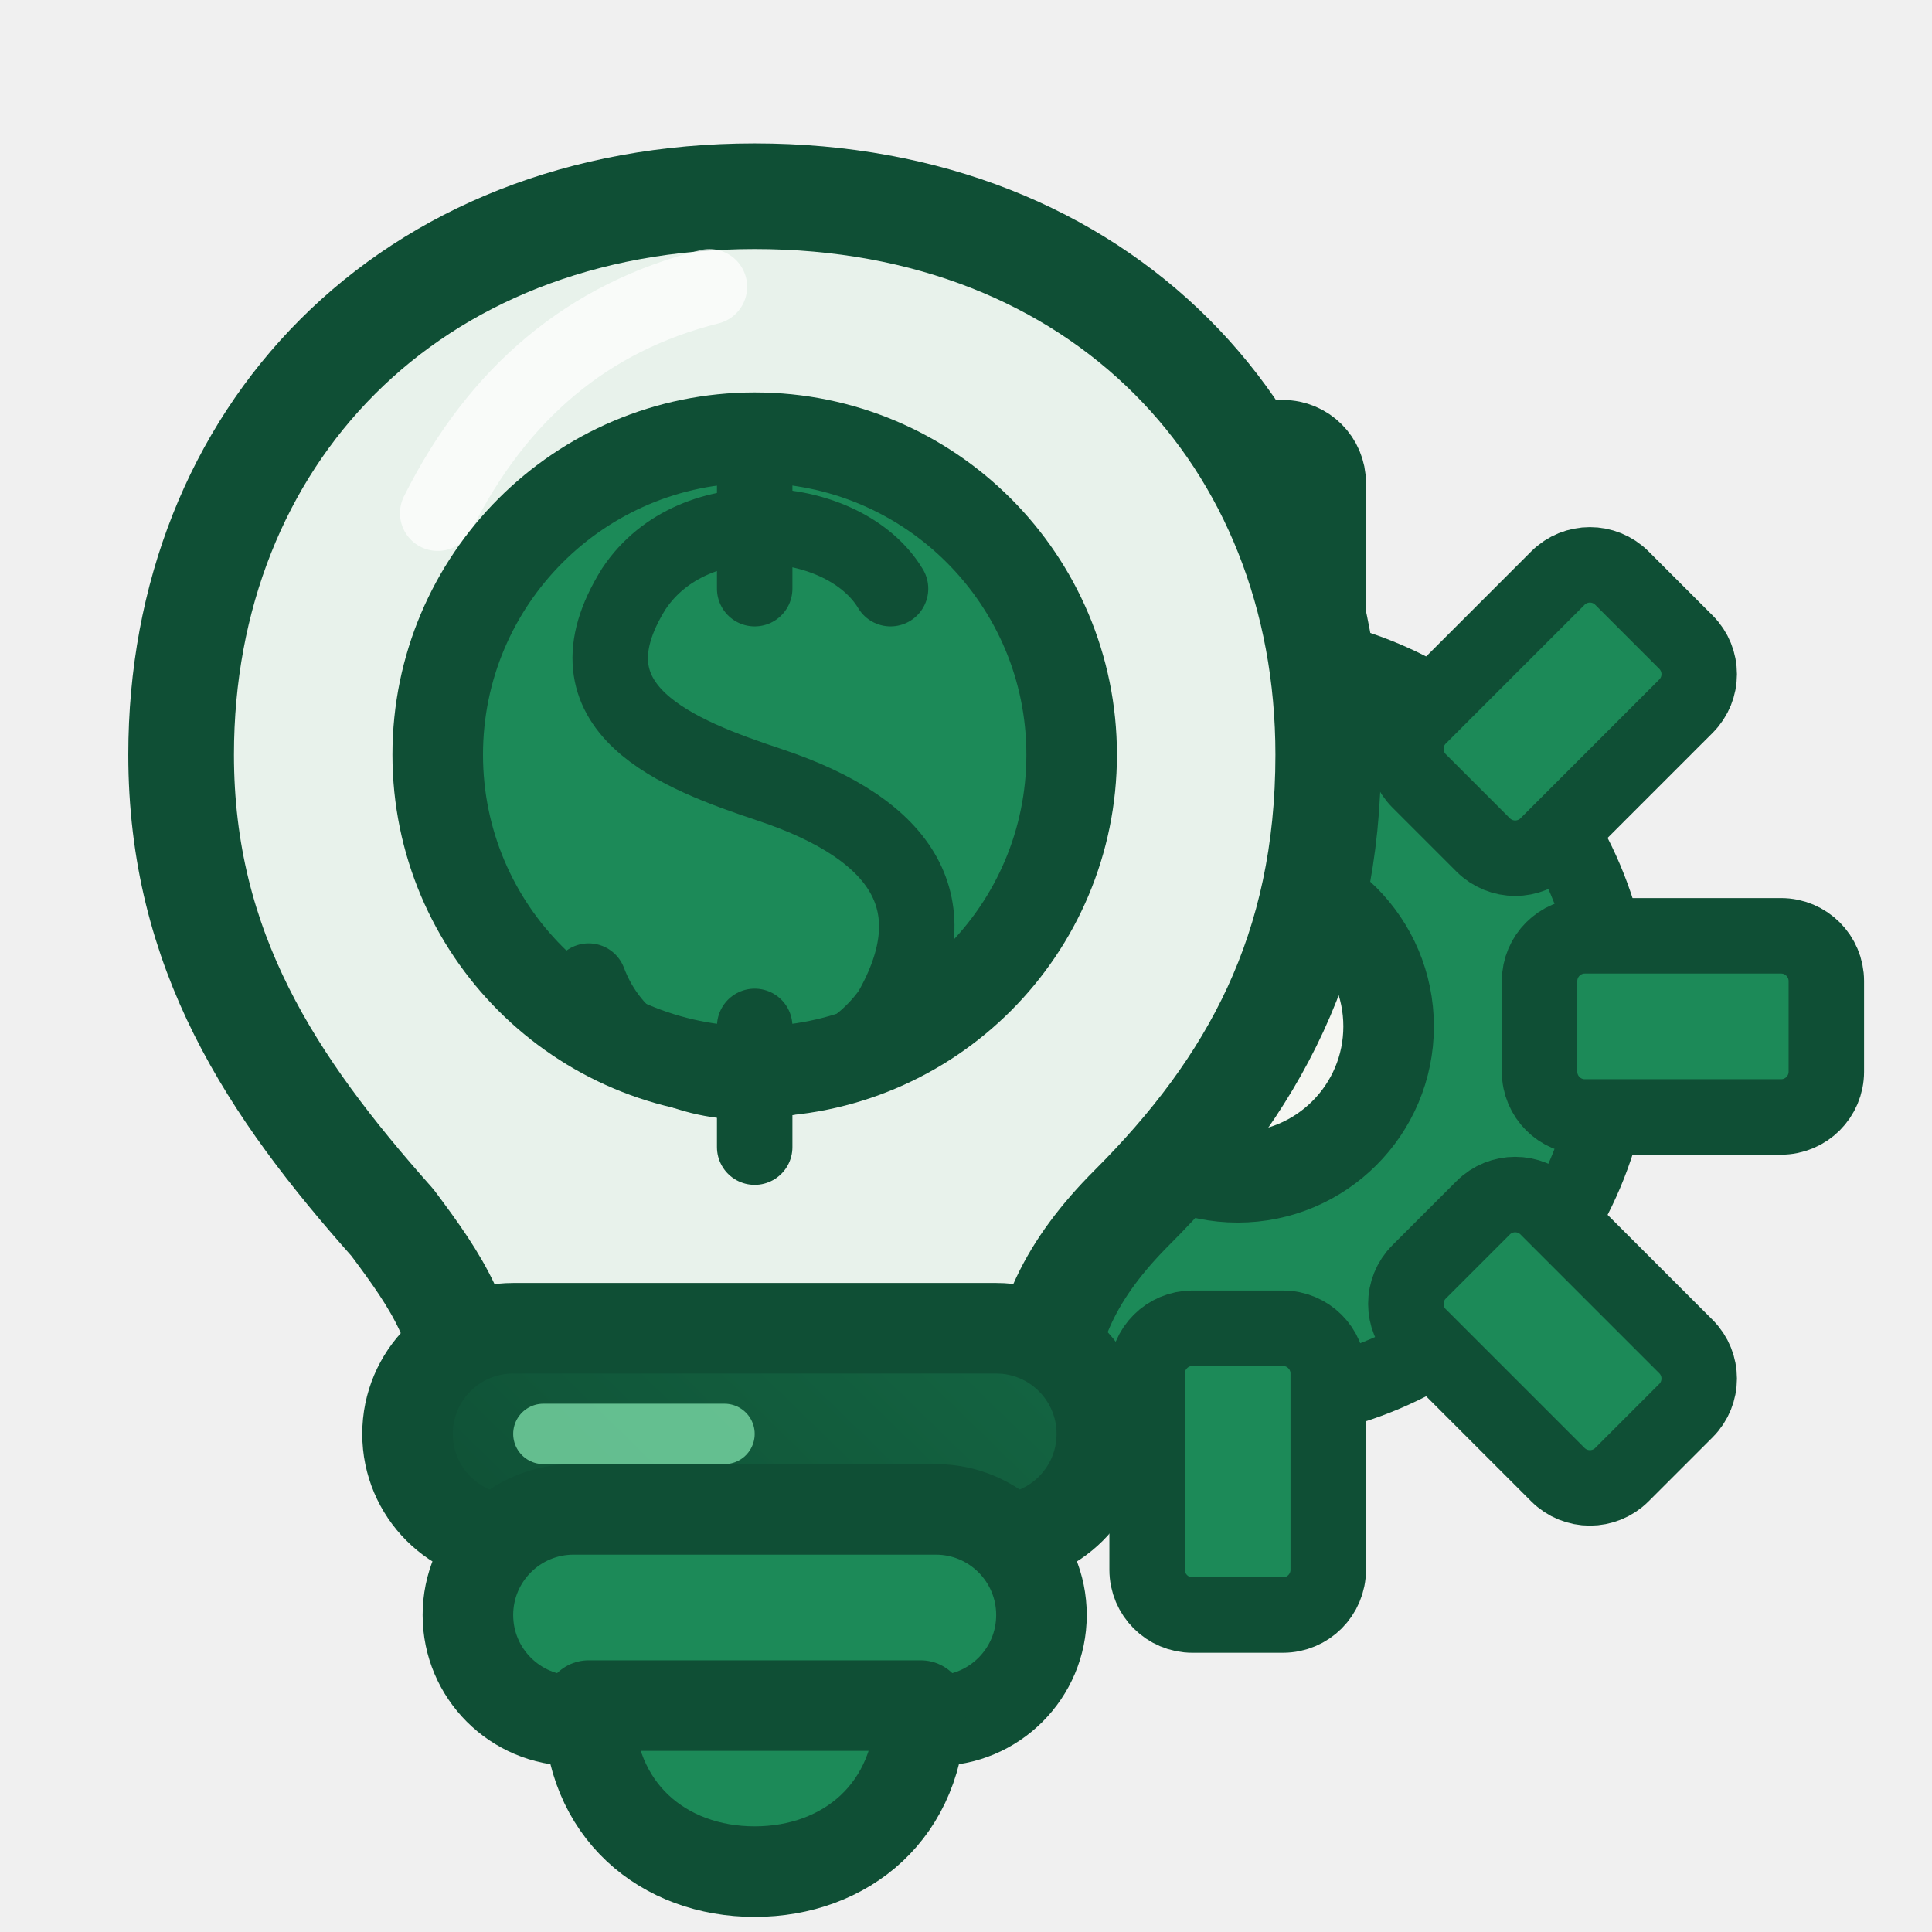
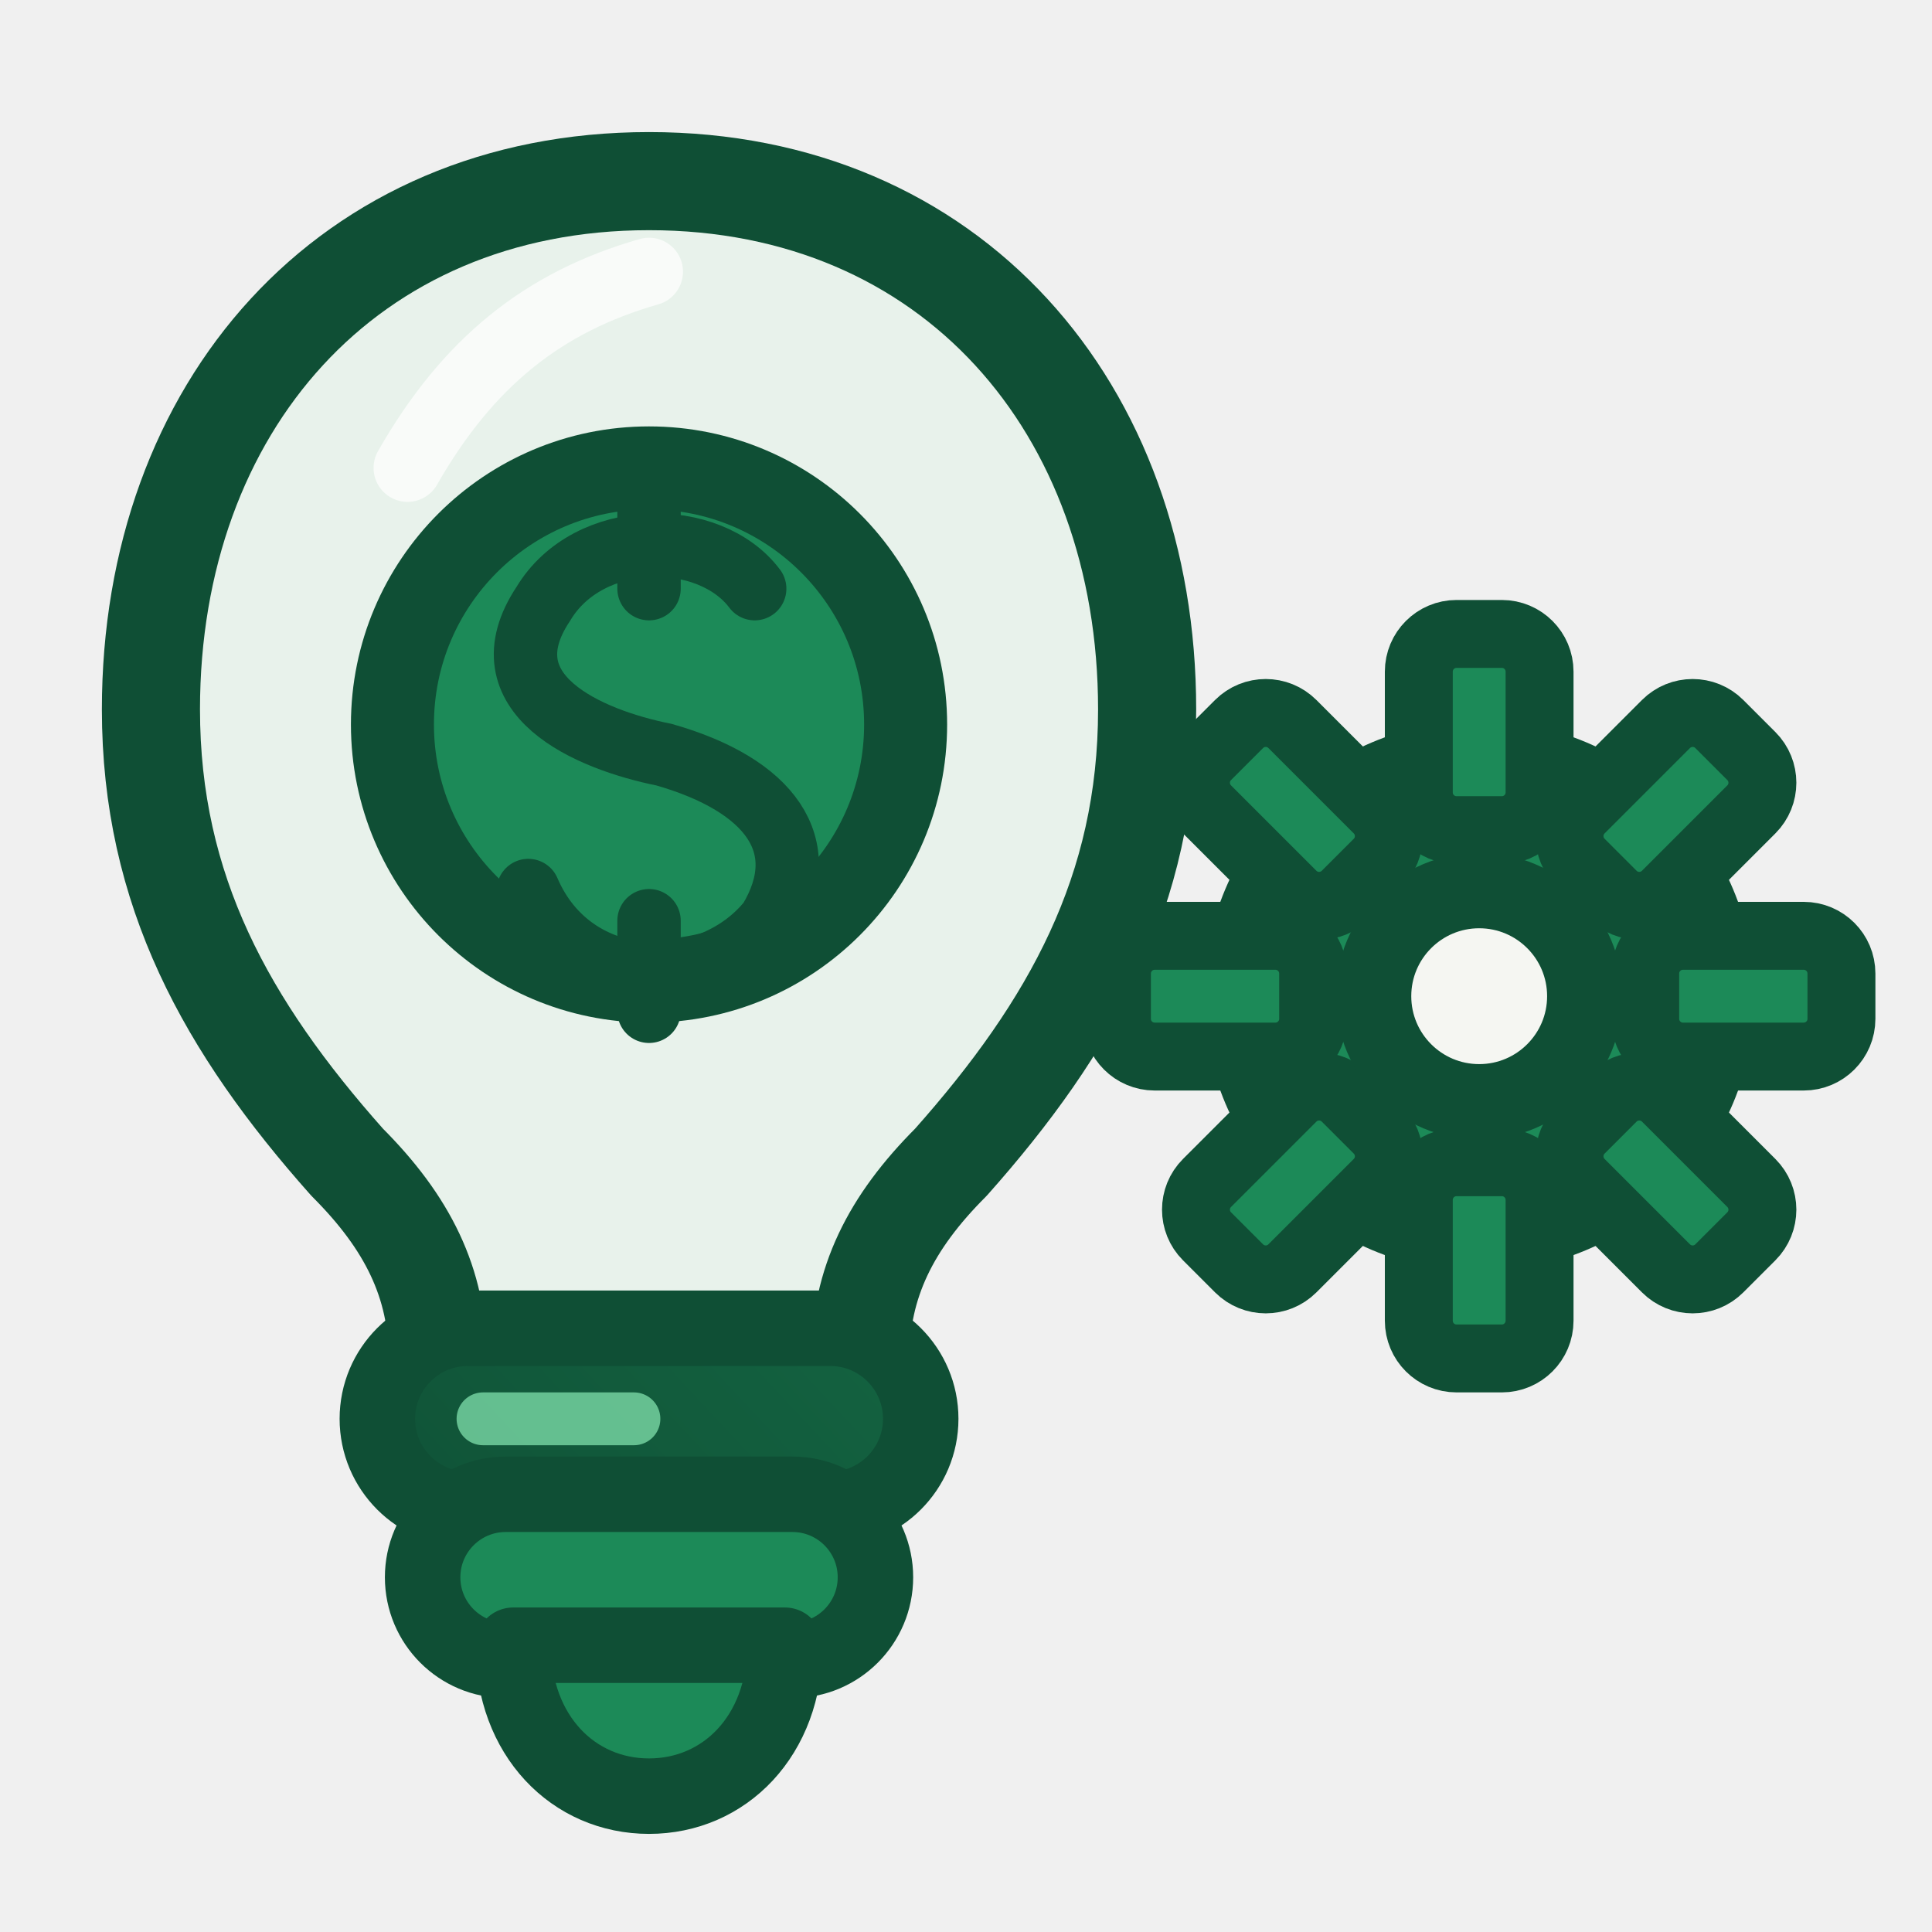
<svg xmlns="http://www.w3.org/2000/svg" viewBox="0 0 128 128" role="img" aria-labelledby="title desc">
  <defs>
-     <linearGradient id="rf-green" x1="26" y1="102" x2="102" y2="24" gradientUnits="userSpaceOnUse">
+     <linearGradient id="rf-green" x1="22" y1="108" x2="112" y2="24" gradientUnits="userSpaceOnUse">
      <stop offset="0" stop-color="#0F4F35" />
      <stop offset="1" stop-color="#1C8A58" />
    </linearGradient>
  </defs>
  <g aria-hidden="true">
-     <g fill="#1C8A58" stroke="#0F4F35" stroke-width="5" stroke-linejoin="round">
-       <circle cx="82" cy="68" r="25" />
-       <rect x="76" y="29" width="12" height="19" rx="3" />
-       <rect x="76" y="29" width="12" height="19" rx="3" transform="rotate(45 82 68)" />
-       <rect x="76" y="29" width="12" height="19" rx="3" transform="rotate(90 82 68)" />
-       <rect x="76" y="29" width="12" height="19" rx="3" transform="rotate(135 82 68)" />
-       <rect x="76" y="29" width="12" height="19" rx="3" transform="rotate(180 82 68)" />
-       <rect x="76" y="29" width="12" height="19" rx="3" transform="rotate(225 82 68)" />
-       <rect x="76" y="29" width="12" height="19" rx="3" transform="rotate(270 82 68)" />
-       <rect x="76" y="29" width="12" height="19" rx="3" transform="rotate(315 82 68)" />
+     <g fill="#1C8A58" stroke="#0F4F35" stroke-width="4.5" stroke-linejoin="round">
+       <circle cx="98" cy="66" r="16" />
+       <rect x="94" y="42" width="8" height="13" rx="2.5" />
+       <rect x="94" y="42" width="8" height="13" rx="2.5" transform="rotate(45 98 66)" />
+       <rect x="94" y="42" width="8" height="13" rx="2.5" transform="rotate(90 98 66)" />
+       <rect x="94" y="42" width="8" height="13" rx="2.5" transform="rotate(135 98 66)" />
+       <rect x="94" y="42" width="8" height="13" rx="2.5" transform="rotate(180 98 66)" />
+       <rect x="94" y="42" width="8" height="13" rx="2.5" transform="rotate(225 98 66)" />
+       <rect x="94" y="42" width="8" height="13" rx="2.5" transform="rotate(270 98 66)" />
+       <rect x="94" y="42" width="8" height="13" rx="2.5" transform="rotate(315 98 66)" />
    </g>
-     <circle cx="82" cy="68" r="10" fill="#F5F6F2" stroke="#0F4F35" stroke-width="6" />
-     <path d="M50 13C27 13 12 29 12 50c0 13 6 22 14 31 3 4 5 7 5 12h38c0-5 2-9 6-13 8-8 13-17 13-30C88 29 73 13 50 13Z" fill="#E8F2EB" stroke="#0F4F35" stroke-width="7" stroke-linejoin="round" />
-     <path d="M29 34c4-8 10-13 18-15" fill="none" stroke="#FFFFFF" stroke-width="5" stroke-linecap="round" opacity=".72" />
-     <circle cx="50" cy="50" r="21" fill="#1C8A58" stroke="#0F4F35" stroke-width="6" />
-     <path d="M59 39c-3-5-13-6-17 0-5 8 3 11 9 13 9 3 12 8 8 15-5 7-17 6-20-2" fill="none" stroke="#0F4F35" stroke-width="5" stroke-linecap="round" />
-     <path d="M50 32v7M50 68v8" fill="none" stroke="#0F4F35" stroke-width="5" stroke-linecap="round" />
-     <rect x="27" y="88" width="46" height="14" rx="7" fill="url(#rf-green)" stroke="#0F4F35" stroke-width="6" />
-     <rect x="31" y="100" width="38" height="14" rx="7" fill="#1C8A58" stroke="#0F4F35" stroke-width="6" />
-     <path d="M39 113h22c0 7-5 11-11 11s-11-4-11-11Z" fill="#1C8A58" stroke="#0F4F35" stroke-width="6" stroke-linejoin="round" />
-     <path d="M36 95h12" stroke="#79D8A5" stroke-width="4" stroke-linecap="round" opacity=".8" />
+     <circle cx="98" cy="66" r="7" fill="#F5F6F2" stroke="#0F4F35" stroke-width="5" />
+     <path d="M43 12C23 12 10 27 10 47c0 12 5 21 13 30 4 4 6 8 6 13h28c0-5 2-9 6-13 8-9 13-18 13-30C76 27 63 12 43 12Z" fill="#E8F2EB" stroke="#0F4F35" stroke-width="6.5" stroke-linejoin="round" />
+     <path d="M27 31c4-7 9-11 16-13" fill="none" stroke="#FFFFFF" stroke-width="4.5" stroke-linecap="round" opacity=".72" />
+     <circle cx="43" cy="48" r="17" fill="#1C8A58" stroke="#0F4F35" stroke-width="5.5" />
+     <path d="M50 39c-3-4-11-4-14 1-4 6 3 9 8 10 7 2 10 6 7 11-4 5-13 5-16-2" fill="none" stroke="#0F4F35" stroke-width="4.2" stroke-linecap="round" />
+     <path d="M43 33v6M43 61v6" fill="none" stroke="#0F4F35" stroke-width="4.2" stroke-linecap="round" />
+     <rect x="25" y="88" width="36" height="12" rx="6" fill="url(#rf-green)" stroke="#0F4F35" stroke-width="5" />
+     <rect x="28" y="99" width="30" height="11" rx="5.5" fill="#1C8A58" stroke="#0F4F35" stroke-width="5" />
+     <path d="M34 109h18c0 6-4 10-9 10s-9-4-9-10Z" fill="#1C8A58" stroke="#0F4F35" stroke-width="5" stroke-linejoin="round" />
+     <path d="M32 94h10" stroke="#79D8A5" stroke-width="3.5" stroke-linecap="round" opacity=".8" />
  </g>
</svg>
